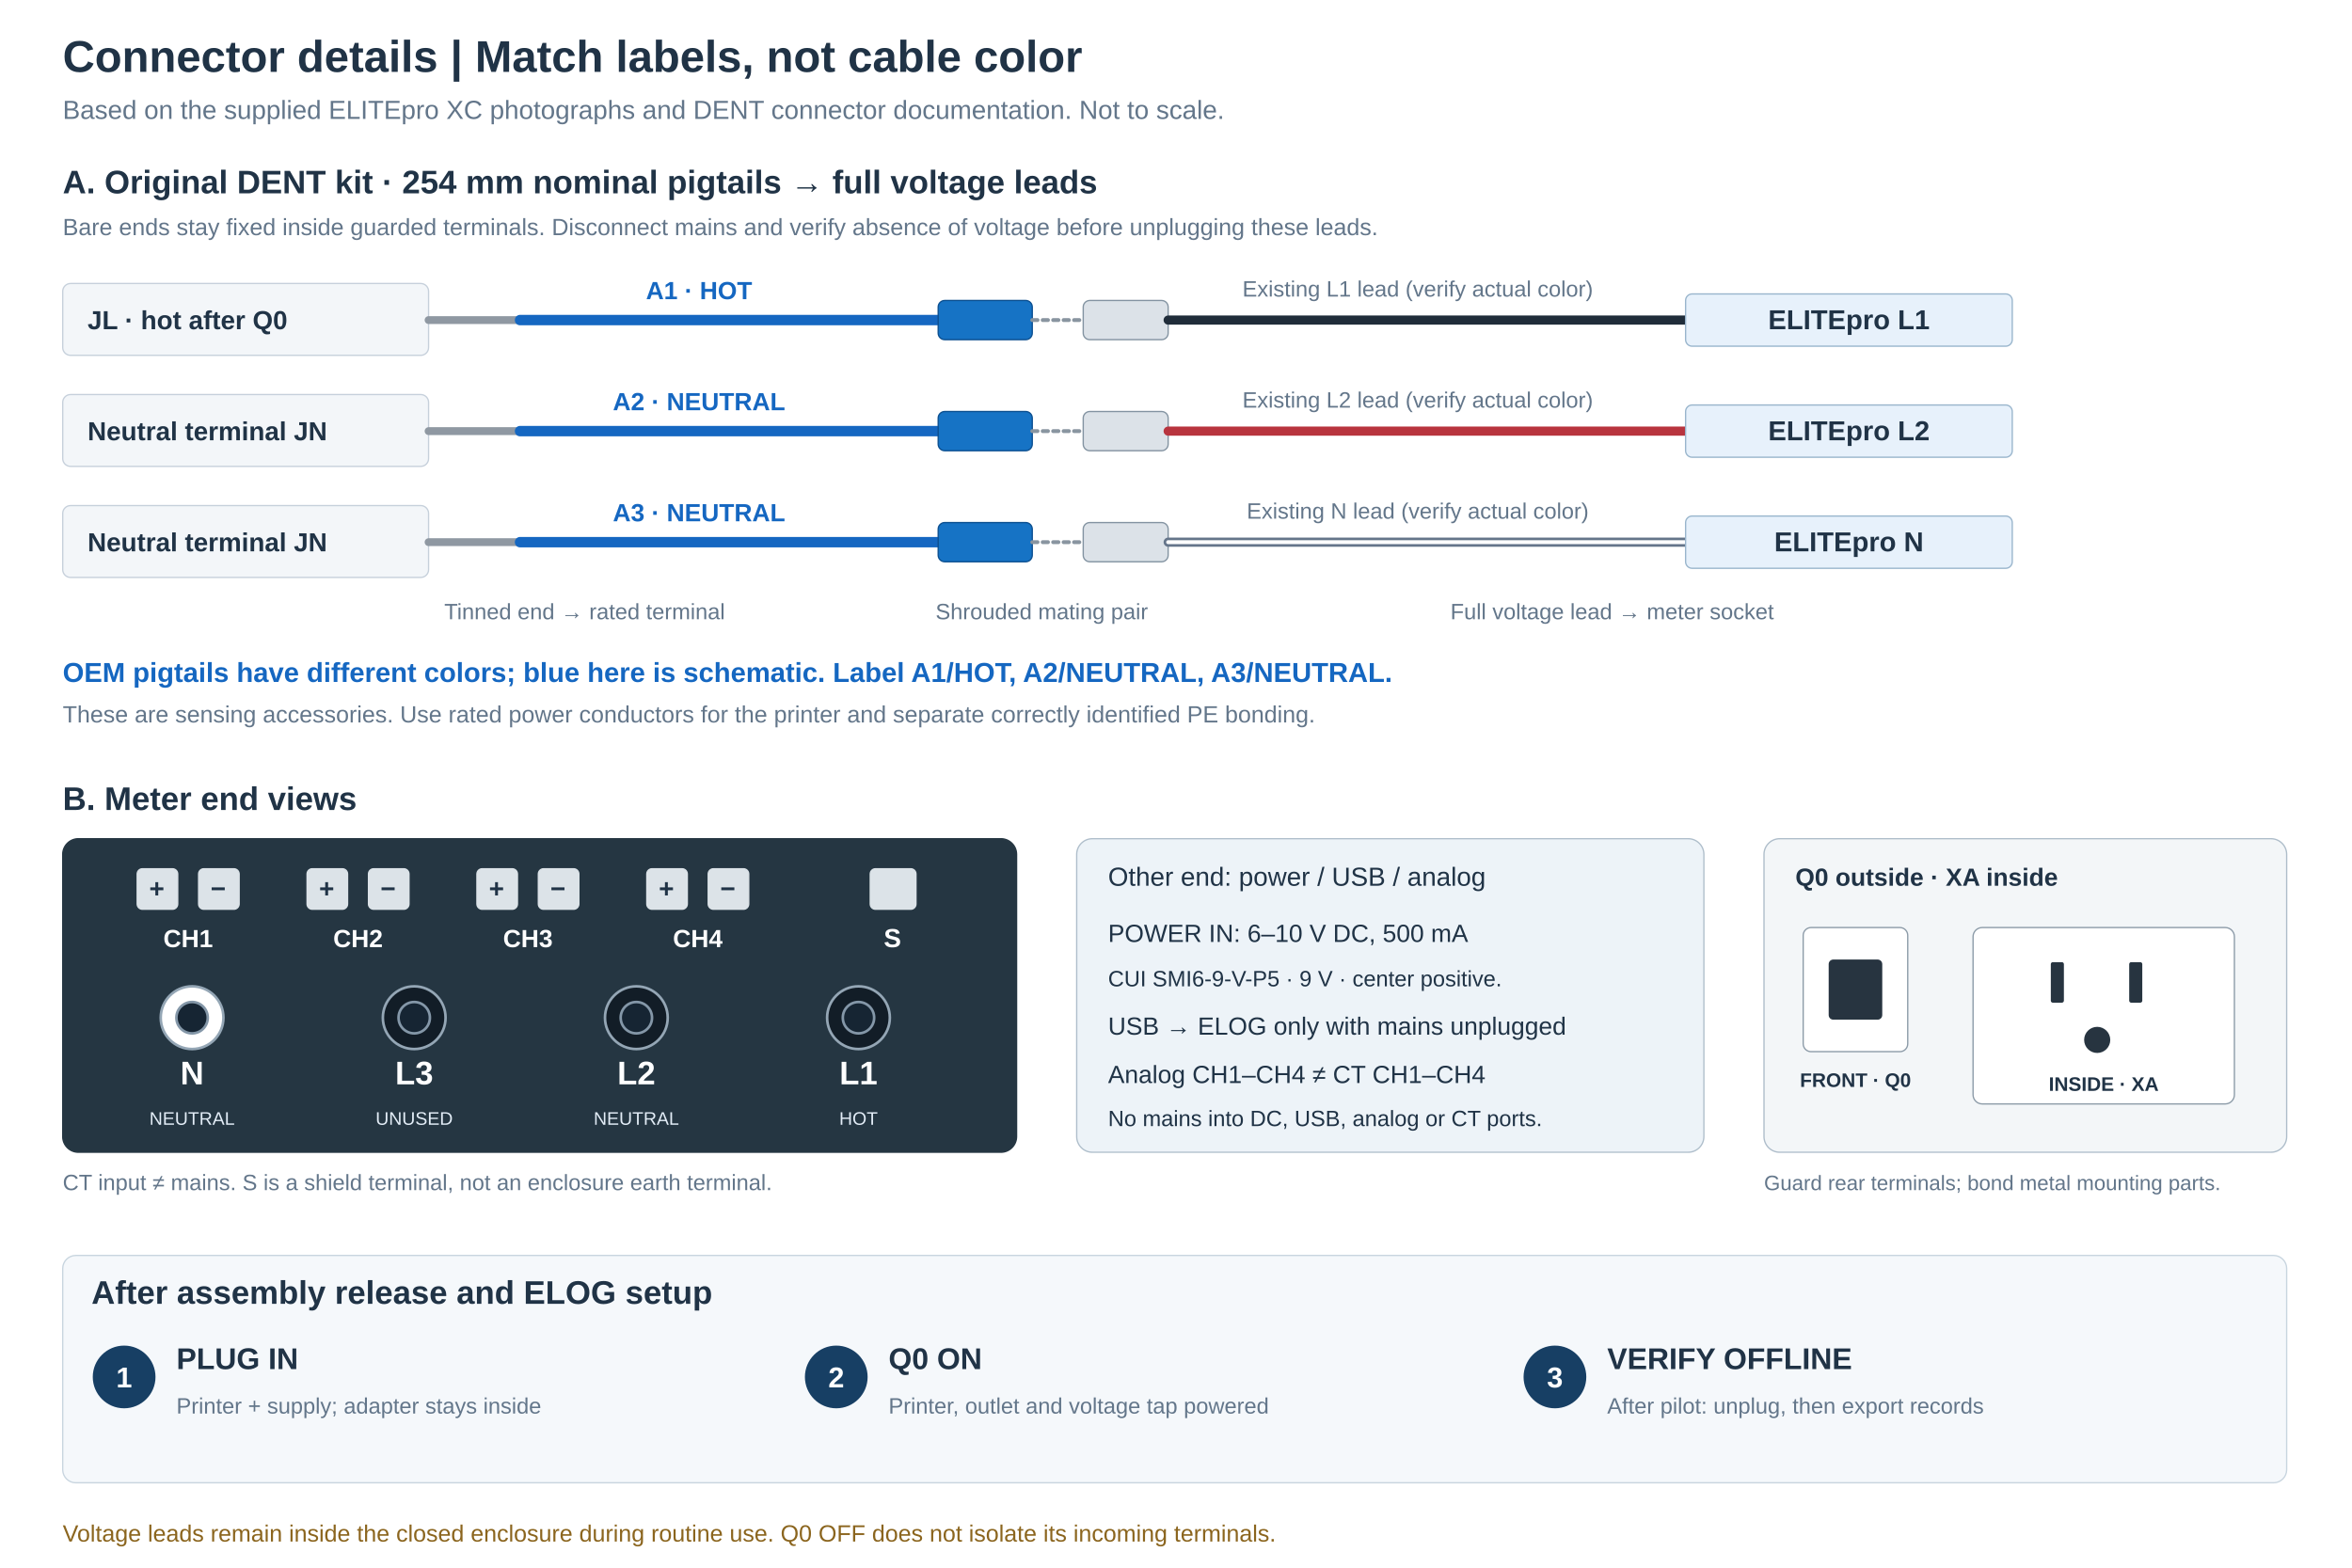
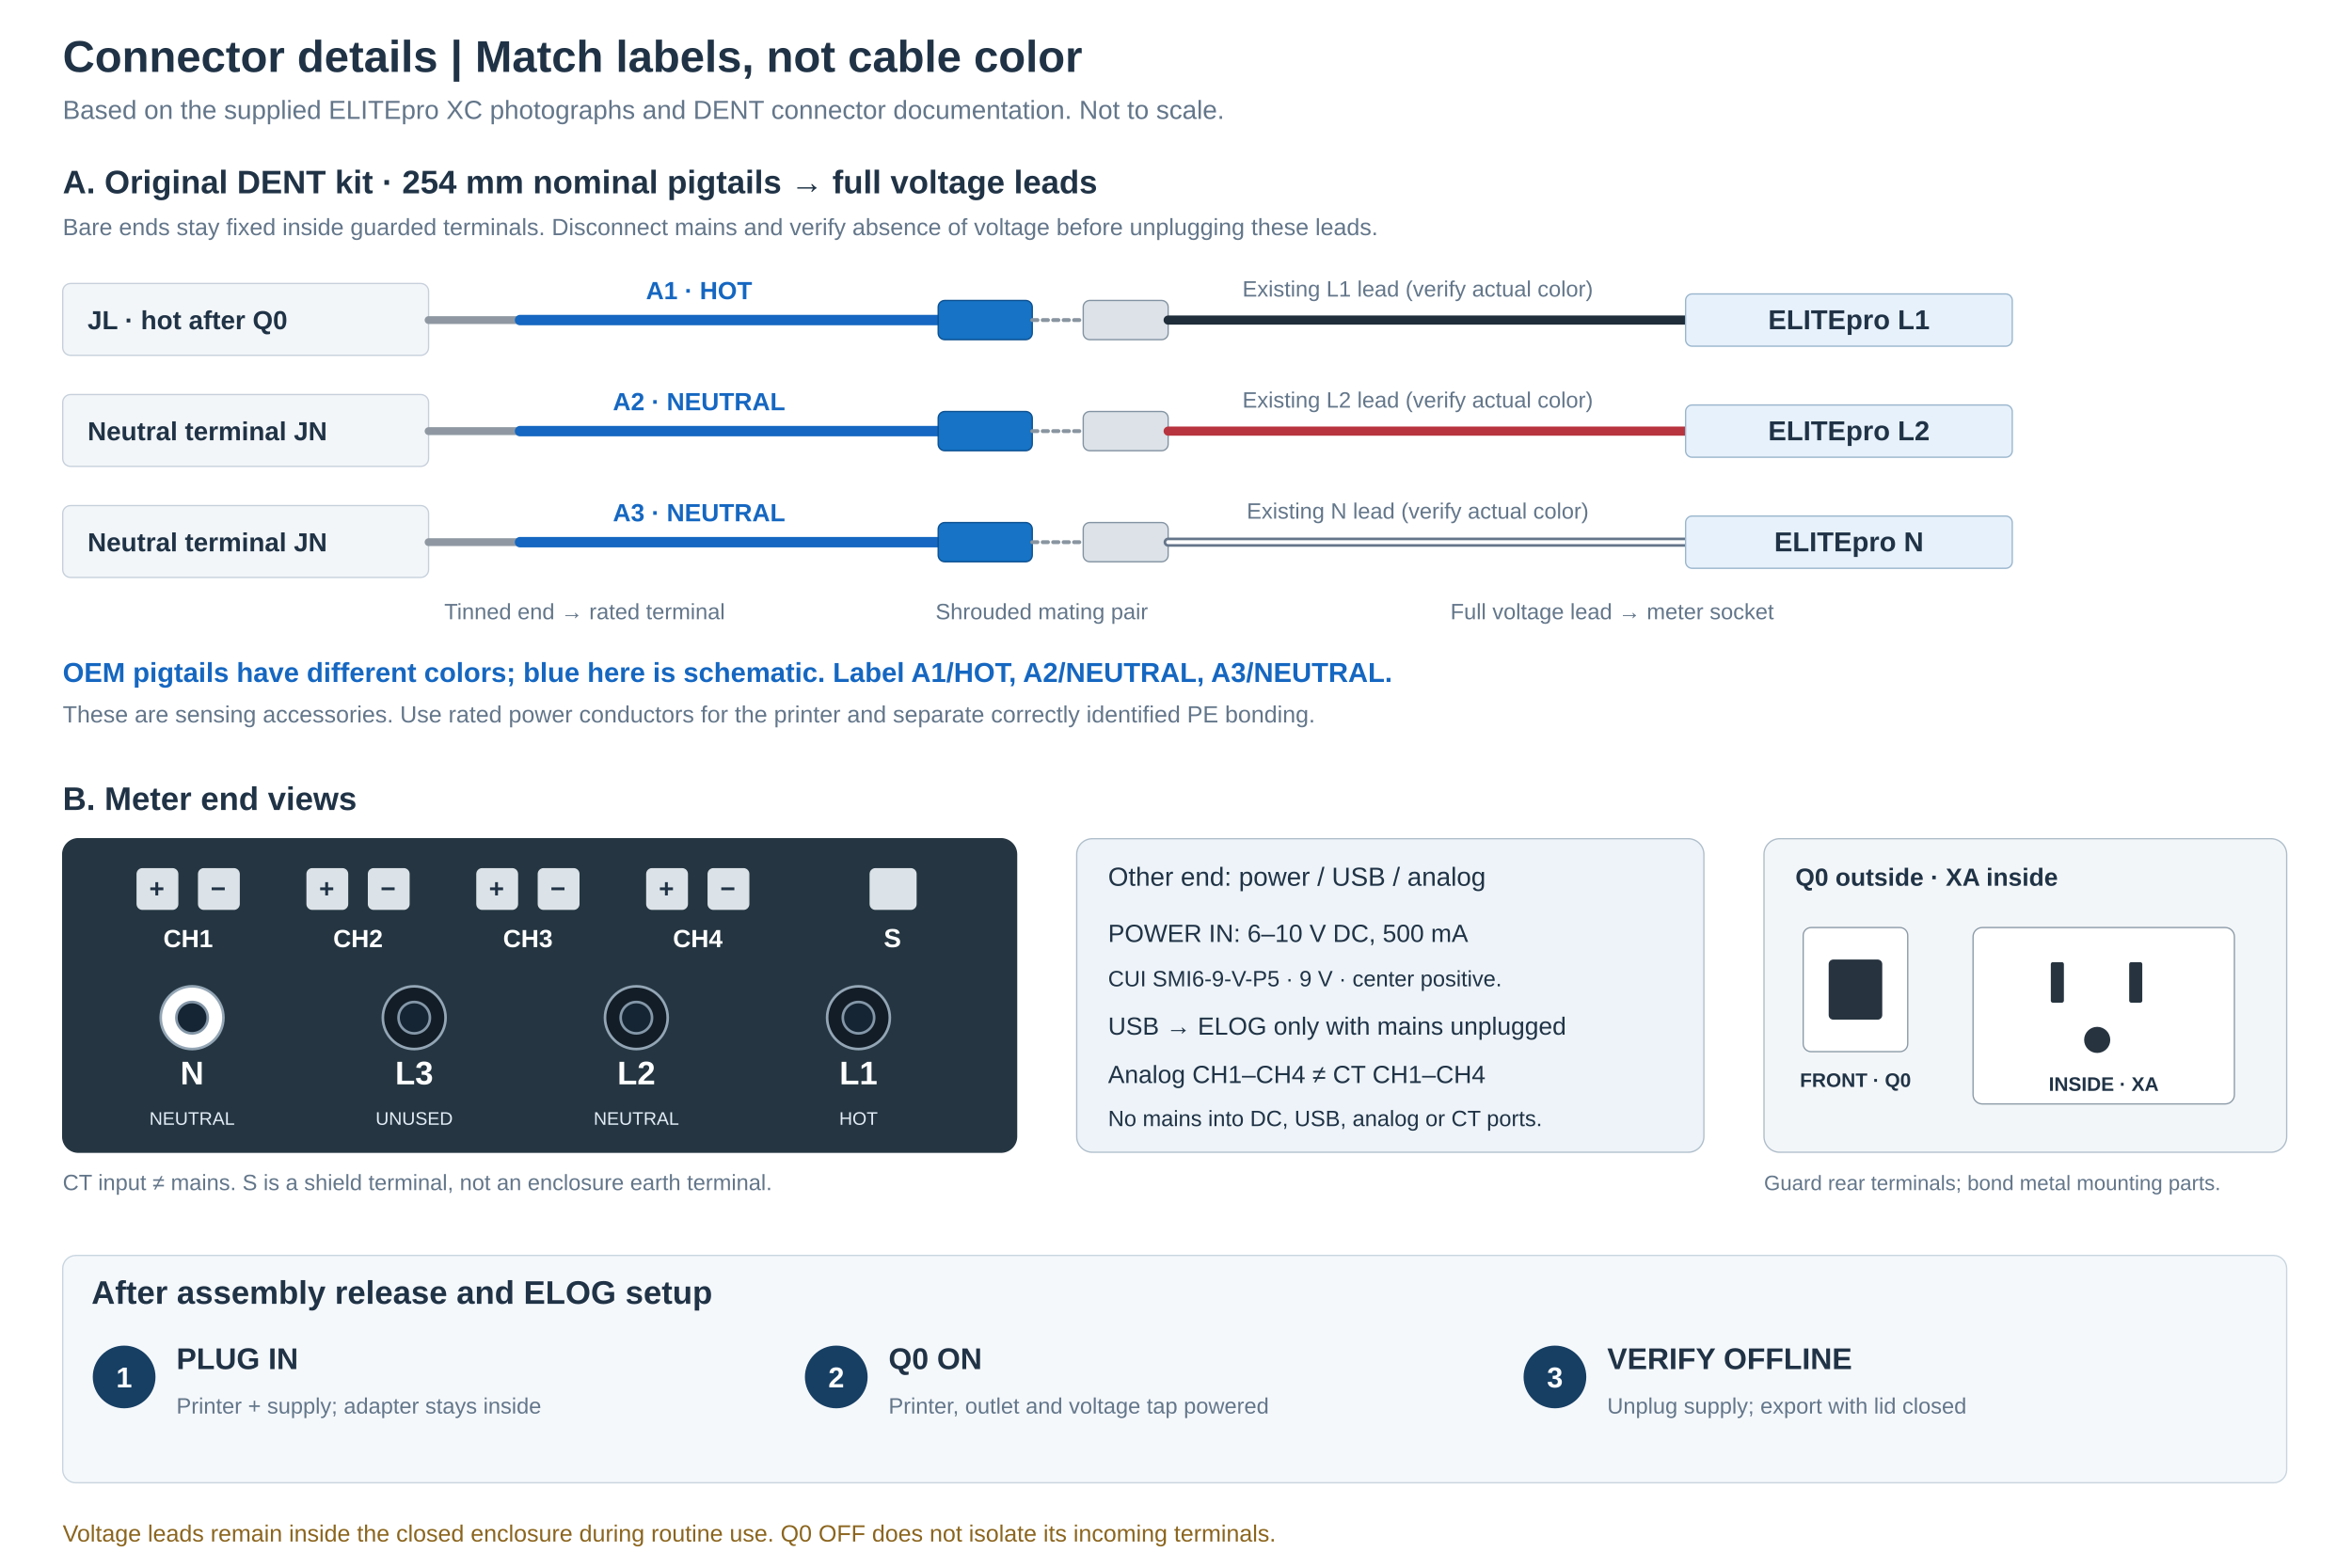
<svg xmlns="http://www.w3.org/2000/svg" width="1800" height="1200" viewBox="0 0 1800 1200" role="img" aria-label="ELITEpro connectors, OEM adapter chain and enclosure front-panel concept">
  <style>text{font-family:Arial,Helvetica,sans-serif}.wire{cursor:pointer;transition:opacity .15s}.muted{opacity:.09}.selected .core{stroke-width:9}.wire:focus{outline:none}.wire:focus .core{stroke-width:9}</style>
  <rect x="0" y="0" width="1800" height="1200" rx="0" fill="#fff" stroke="#fff" />
  <text x="48" y="55" font-size="34" fill="#203346" font-weight="700" text-anchor="start">Connector details | Match labels, not cable color</text>
  <text x="48" y="91" font-size="20" fill="#63768a" font-weight="400" text-anchor="start">Based on the supplied ELITEpro XC photographs and DENT connector documentation. Not to scale.</text>
  <text x="48" y="148" font-size="25" fill="#203346" font-weight="700" text-anchor="start">A. Original DENT kit · 254 mm nominal pigtails → full voltage leads</text>
  <text x="48" y="180" font-size="18" fill="#63768a" font-weight="400" text-anchor="start">Bare ends stay fixed inside guarded terminals. Disconnect mains and verify absence of voltage before unplugging these leads.</text>
  <rect x="48" y="217" width="280" height="55" rx="6" fill="#f3f6f9" stroke="#c6d0db" />
  <text x="67" y="252" font-size="20" fill="#203346" font-weight="600" text-anchor="start">JL · hot after Q0</text>
  <polyline points="328,245 398,245" fill="none" stroke="#8f98a2" stroke-width="6" stroke-linecap="round" stroke-linejoin="round" />
  <polyline points="398,245 740,245" fill="none" stroke="#1567c1" stroke-width="8" stroke-linecap="round" stroke-linejoin="round" />
  <text x="535" y="229" font-size="19" fill="#1567c1" font-weight="700" text-anchor="middle">A1 · HOT</text>
  <rect x="718" y="230" width="72" height="30" rx="5" fill="#1673c5" stroke="#0b4f90" />
  <polyline points="790,245 829,245" fill="none" stroke="#8995a0" stroke-width="3" stroke-linecap="round" stroke-linejoin="round" stroke-dasharray="4 4" />
  <rect x="829" y="230" width="65" height="30" rx="5" fill="#dce2e8" stroke="#8393a1" />
  <polyline points="894,245 1290,245" fill="none" stroke="#202d3a" stroke-width="7" stroke-linecap="round" stroke-linejoin="round" />
  <text x="1085" y="227" font-size="17" fill="#63768a" font-weight="400" text-anchor="middle">Existing L1 lead (verify actual color)</text>
  <rect x="1290" y="225" width="250" height="40" rx="5" fill="#e7f1fb" stroke="#99b5cc" />
  <text x="1415" y="252" font-size="21" fill="#203346" font-weight="700" text-anchor="middle">ELITEpro L1</text>
  <rect x="48" y="302" width="280" height="55" rx="6" fill="#f3f6f9" stroke="#c6d0db" />
  <text x="67" y="337" font-size="20" fill="#203346" font-weight="600" text-anchor="start">Neutral terminal JN</text>
  <polyline points="328,330 398,330" fill="none" stroke="#8f98a2" stroke-width="6" stroke-linecap="round" stroke-linejoin="round" />
  <polyline points="398,330 740,330" fill="none" stroke="#1567c1" stroke-width="8" stroke-linecap="round" stroke-linejoin="round" />
  <text x="535" y="314" font-size="19" fill="#1567c1" font-weight="700" text-anchor="middle">A2 · NEUTRAL</text>
  <rect x="718" y="315" width="72" height="30" rx="5" fill="#1673c5" stroke="#0b4f90" />
  <polyline points="790,330 829,330" fill="none" stroke="#8995a0" stroke-width="3" stroke-linecap="round" stroke-linejoin="round" stroke-dasharray="4 4" />
  <rect x="829" y="315" width="65" height="30" rx="5" fill="#dce2e8" stroke="#8393a1" />
  <polyline points="894,330 1290,330" fill="none" stroke="#b8343e" stroke-width="7" stroke-linecap="round" stroke-linejoin="round" />
  <text x="1085" y="312" font-size="17" fill="#63768a" font-weight="400" text-anchor="middle">Existing L2 lead (verify actual color)</text>
  <rect x="1290" y="310" width="250" height="40" rx="5" fill="#e7f1fb" stroke="#99b5cc" />
  <text x="1415" y="337" font-size="21" fill="#203346" font-weight="700" text-anchor="middle">ELITEpro L2</text>
  <rect x="48" y="387" width="280" height="55" rx="6" fill="#f3f6f9" stroke="#c6d0db" />
  <text x="67" y="422" font-size="20" fill="#203346" font-weight="600" text-anchor="start">Neutral terminal JN</text>
  <polyline points="328,415 398,415" fill="none" stroke="#8f98a2" stroke-width="6" stroke-linecap="round" stroke-linejoin="round" />
  <polyline points="398,415 740,415" fill="none" stroke="#1567c1" stroke-width="8" stroke-linecap="round" stroke-linejoin="round" />
  <text x="535" y="399" font-size="19" fill="#1567c1" font-weight="700" text-anchor="middle">A3 · NEUTRAL</text>
  <rect x="718" y="400" width="72" height="30" rx="5" fill="#1673c5" stroke="#0b4f90" />
  <polyline points="790,415 829,415" fill="none" stroke="#8995a0" stroke-width="3" stroke-linecap="round" stroke-linejoin="round" stroke-dasharray="4 4" />
  <rect x="829" y="400" width="65" height="30" rx="5" fill="#dce2e8" stroke="#8393a1" />
  <polyline points="894,415 1290,415" fill="none" stroke="#65758a" stroke-width="7" stroke-linecap="round" stroke-linejoin="round" />
  <polyline points="894,415 1290,415" fill="none" stroke="#fff" stroke-width="3" stroke-linecap="round" stroke-linejoin="round" />
  <text x="1085" y="397" font-size="17" fill="#63768a" font-weight="400" text-anchor="middle">Existing N lead (verify actual color)</text>
  <rect x="1290" y="395" width="250" height="40" rx="5" fill="#e7f1fb" stroke="#99b5cc" />
  <text x="1415" y="422" font-size="21" fill="#203346" font-weight="700" text-anchor="middle">ELITEpro N</text>
  <text x="340" y="474" font-size="17" fill="#63768a" font-weight="400" text-anchor="start">Tinned end → rated terminal</text>
  <text x="716" y="474" font-size="17" fill="#63768a" font-weight="400" text-anchor="start">Shrouded mating pair</text>
  <text x="1110" y="474" font-size="17" fill="#63768a" font-weight="400" text-anchor="start">Full voltage lead → meter socket</text>
  <text x="48" y="522" font-size="21" fill="#1567c1" font-weight="700" text-anchor="start">OEM pigtails have different colors; blue here is schematic. Label A1/HOT, A2/NEUTRAL, A3/NEUTRAL.</text>
  <text x="48" y="553" font-size="18" fill="#63768a" font-weight="400" text-anchor="start">These are sensing accessories. Use rated power conductors for the printer and separate correctly identified PE bonding.</text>
  <text x="48" y="620" font-size="25" fill="#203346" font-weight="700" text-anchor="start">B. Meter end views</text>
  <rect x="48" y="642" width="730" height="240" rx="12" fill="#253642" stroke="#253642" />
  <rect x="105" y="665" width="31" height="31" rx="4" fill="#dce3e8" stroke="#dce3e8" />
  <text x="120" y="687" font-size="20" fill="#203346" font-weight="700" text-anchor="middle">+</text>
  <rect x="152" y="665" width="31" height="31" rx="4" fill="#dce3e8" stroke="#dce3e8" />
  <text x="167" y="687" font-size="20" fill="#203346" font-weight="700" text-anchor="middle">−</text>
  <text x="144" y="725" font-size="19" fill="#fff" font-weight="600" text-anchor="middle">CH1</text>
  <rect x="235" y="665" width="31" height="31" rx="4" fill="#dce3e8" stroke="#dce3e8" />
  <text x="250" y="687" font-size="20" fill="#203346" font-weight="700" text-anchor="middle">+</text>
  <rect x="282" y="665" width="31" height="31" rx="4" fill="#dce3e8" stroke="#dce3e8" />
  <text x="297" y="687" font-size="20" fill="#203346" font-weight="700" text-anchor="middle">−</text>
  <text x="274" y="725" font-size="19" fill="#fff" font-weight="600" text-anchor="middle">CH2</text>
  <rect x="365" y="665" width="31" height="31" rx="4" fill="#dce3e8" stroke="#dce3e8" />
  <text x="380" y="687" font-size="20" fill="#203346" font-weight="700" text-anchor="middle">+</text>
  <rect x="412" y="665" width="31" height="31" rx="4" fill="#dce3e8" stroke="#dce3e8" />
  <text x="427" y="687" font-size="20" fill="#203346" font-weight="700" text-anchor="middle">−</text>
  <text x="404" y="725" font-size="19" fill="#fff" font-weight="600" text-anchor="middle">CH3</text>
  <rect x="495" y="665" width="31" height="31" rx="4" fill="#dce3e8" stroke="#dce3e8" />
  <text x="510" y="687" font-size="20" fill="#203346" font-weight="700" text-anchor="middle">+</text>
  <rect x="542" y="665" width="31" height="31" rx="4" fill="#dce3e8" stroke="#dce3e8" />
  <text x="557" y="687" font-size="20" fill="#203346" font-weight="700" text-anchor="middle">−</text>
  <text x="534" y="725" font-size="19" fill="#fff" font-weight="600" text-anchor="middle">CH4</text>
  <rect x="666" y="665" width="35" height="31" rx="4" fill="#dce3e8" stroke="#dce3e8" />
  <text x="683" y="725" font-size="20" fill="#fff" font-weight="600" text-anchor="middle">S</text>
  <circle cx="147" cy="779" r="24" fill="#fff" stroke="#94a6b5" stroke-width="2" />
  <circle cx="147" cy="779" r="12" fill="#162533" stroke="#8497a8" stroke-width="2" />
  <text x="147" y="830" font-size="25" fill="#fff" font-weight="700" text-anchor="middle">N</text>
  <text x="147" y="861" font-size="14" fill="#e3edf7" font-weight="500" text-anchor="middle">NEUTRAL</text>
  <circle cx="317" cy="779" r="24" fill="#121d27" stroke="#94a6b5" stroke-width="2" />
  <circle cx="317" cy="779" r="12" fill="#162533" stroke="#8497a8" stroke-width="2" />
  <text x="317" y="830" font-size="25" fill="#fff" font-weight="700" text-anchor="middle">L3</text>
  <text x="317" y="861" font-size="14" fill="#e3edf7" font-weight="500" text-anchor="middle">UNUSED</text>
  <circle cx="487" cy="779" r="24" fill="#121d27" stroke="#94a6b5" stroke-width="2" />
  <circle cx="487" cy="779" r="12" fill="#162533" stroke="#8497a8" stroke-width="2" />
  <text x="487" y="830" font-size="25" fill="#fff" font-weight="700" text-anchor="middle">L2</text>
  <text x="487" y="861" font-size="14" fill="#e3edf7" font-weight="500" text-anchor="middle">NEUTRAL</text>
  <circle cx="657" cy="779" r="24" fill="#121d27" stroke="#94a6b5" stroke-width="2" />
  <circle cx="657" cy="779" r="12" fill="#162533" stroke="#8497a8" stroke-width="2" />
  <text x="657" y="830" font-size="25" fill="#fff" font-weight="700" text-anchor="middle">L1</text>
  <text x="657" y="861" font-size="14" fill="#e3edf7" font-weight="500" text-anchor="middle">HOT</text>
  <text x="48" y="911" font-size="17" fill="#63768a" font-weight="400" text-anchor="start">CT input ≠ mains. S is a shield terminal, not an enclosure earth terminal.</text>
  <rect x="824" y="642" width="480" height="240" rx="12" fill="#edf3f8" stroke="#afbecb" />
  <text x="848" y="678" font-size="20" fill="#203346" font-weight="400" text-anchor="start">Other end: power / USB / analog</text>
  <text x="848" y="721" font-size="19" fill="#203346" font-weight="400" text-anchor="start">POWER IN: 6–10 V DC, 500 mA</text>
  <text x="848" y="755" font-size="17" fill="#203346" font-weight="400" text-anchor="start">CUI SMI6-9-V-P5 · 9 V · center positive.</text>
  <text x="848" y="792" font-size="19" fill="#203346" font-weight="400" text-anchor="start">USB → ELOG only with mains unplugged</text>
  <text x="848" y="829" font-size="19" fill="#203346" font-weight="400" text-anchor="start">Analog CH1–CH4 ≠ CT CH1–CH4</text>
  <text x="848" y="862" font-size="17" fill="#203346" font-weight="400" text-anchor="start">No mains into DC, USB, analog or CT ports.</text>
  <rect x="1350" y="642" width="400" height="240" rx="12" fill="#f3f6f8" stroke="#aebdca" />
  <text x="1374" y="678" font-size="19" fill="#203346" font-weight="700" text-anchor="start">Q0 outside · XA inside</text>
  <rect x="1380" y="710" width="80" height="95" rx="6" fill="#fff" stroke="#8c9ba8" />
  <rect x="1400" y="735" width="40" height="45" rx="3" fill="#273440" stroke="#273440" />
  <text x="1420" y="832" font-size="15" fill="#203346" font-weight="700" text-anchor="middle">FRONT · Q0</text>
  <rect x="1510" y="710" width="200" height="135" rx="7" fill="#fff" stroke="#8c9ba8" />
  <rect x="1570" y="737" width="9" height="30" rx="1" fill="#273440" stroke="#273440" />
  <rect x="1630" y="737" width="9" height="30" rx="1" fill="#273440" stroke="#273440" />
  <circle cx="1605" cy="796" r="9" fill="#273440" stroke="#273440" stroke-width="2" />
  <text x="1610" y="835" font-size="15" fill="#203346" font-weight="700" text-anchor="middle">INSIDE · XA</text>
  <text x="1350" y="911" font-size="16" fill="#63768a" font-weight="400" text-anchor="start">Guard rear terminals; bond metal mounting parts.</text>
  <rect x="48" y="961" width="1702" height="174" rx="10" fill="#f5f8fb" stroke="#c8d5df" />
  <text x="70" y="998" font-size="25" fill="#203346" font-weight="700" text-anchor="start">After assembly release and ELOG setup</text>
  <circle cx="95" cy="1054" r="23" fill="#173f64" stroke="#173f64" stroke-width="2" />
  <text x="95" y="1062" font-size="22" fill="#fff" font-weight="700" text-anchor="middle">1</text>
  <text x="135" y="1048" font-size="23" fill="#203346" font-weight="700" text-anchor="start">PLUG IN</text>
  <text x="135" y="1082" font-size="17" fill="#63768a" font-weight="400" text-anchor="start">Printer + supply; adapter stays inside</text>
  <circle cx="640" cy="1054" r="23" fill="#173f64" stroke="#173f64" stroke-width="2" />
  <text x="640" y="1062" font-size="22" fill="#fff" font-weight="700" text-anchor="middle">2</text>
  <text x="680" y="1048" font-size="23" fill="#203346" font-weight="700" text-anchor="start">Q0 ON</text>
  <text x="680" y="1082" font-size="17" fill="#63768a" font-weight="400" text-anchor="start">Printer, outlet and voltage tap powered</text>
  <circle cx="1190" cy="1054" r="23" fill="#173f64" stroke="#173f64" stroke-width="2" />
  <text x="1190" y="1062" font-size="22" fill="#fff" font-weight="700" text-anchor="middle">3</text>
  <text x="1230" y="1048" font-size="23" fill="#203346" font-weight="700" text-anchor="start">VERIFY OFFLINE</text>
-   <text x="1230" y="1082" font-size="17" fill="#63768a" font-weight="400" text-anchor="start">After pilot: unplug, then export records</text>
+   <text x="1230" y="1082" font-size="17" fill="#63768a" font-weight="400" text-anchor="start">Unplug supply; export with lid closed</text>
  <text x="48" y="1180" font-size="18" fill="#8b651e" font-weight="400" text-anchor="start">Voltage leads remain inside the closed enclosure during routine use. Q0 OFF does not isolate its incoming terminals.</text>
</svg>
